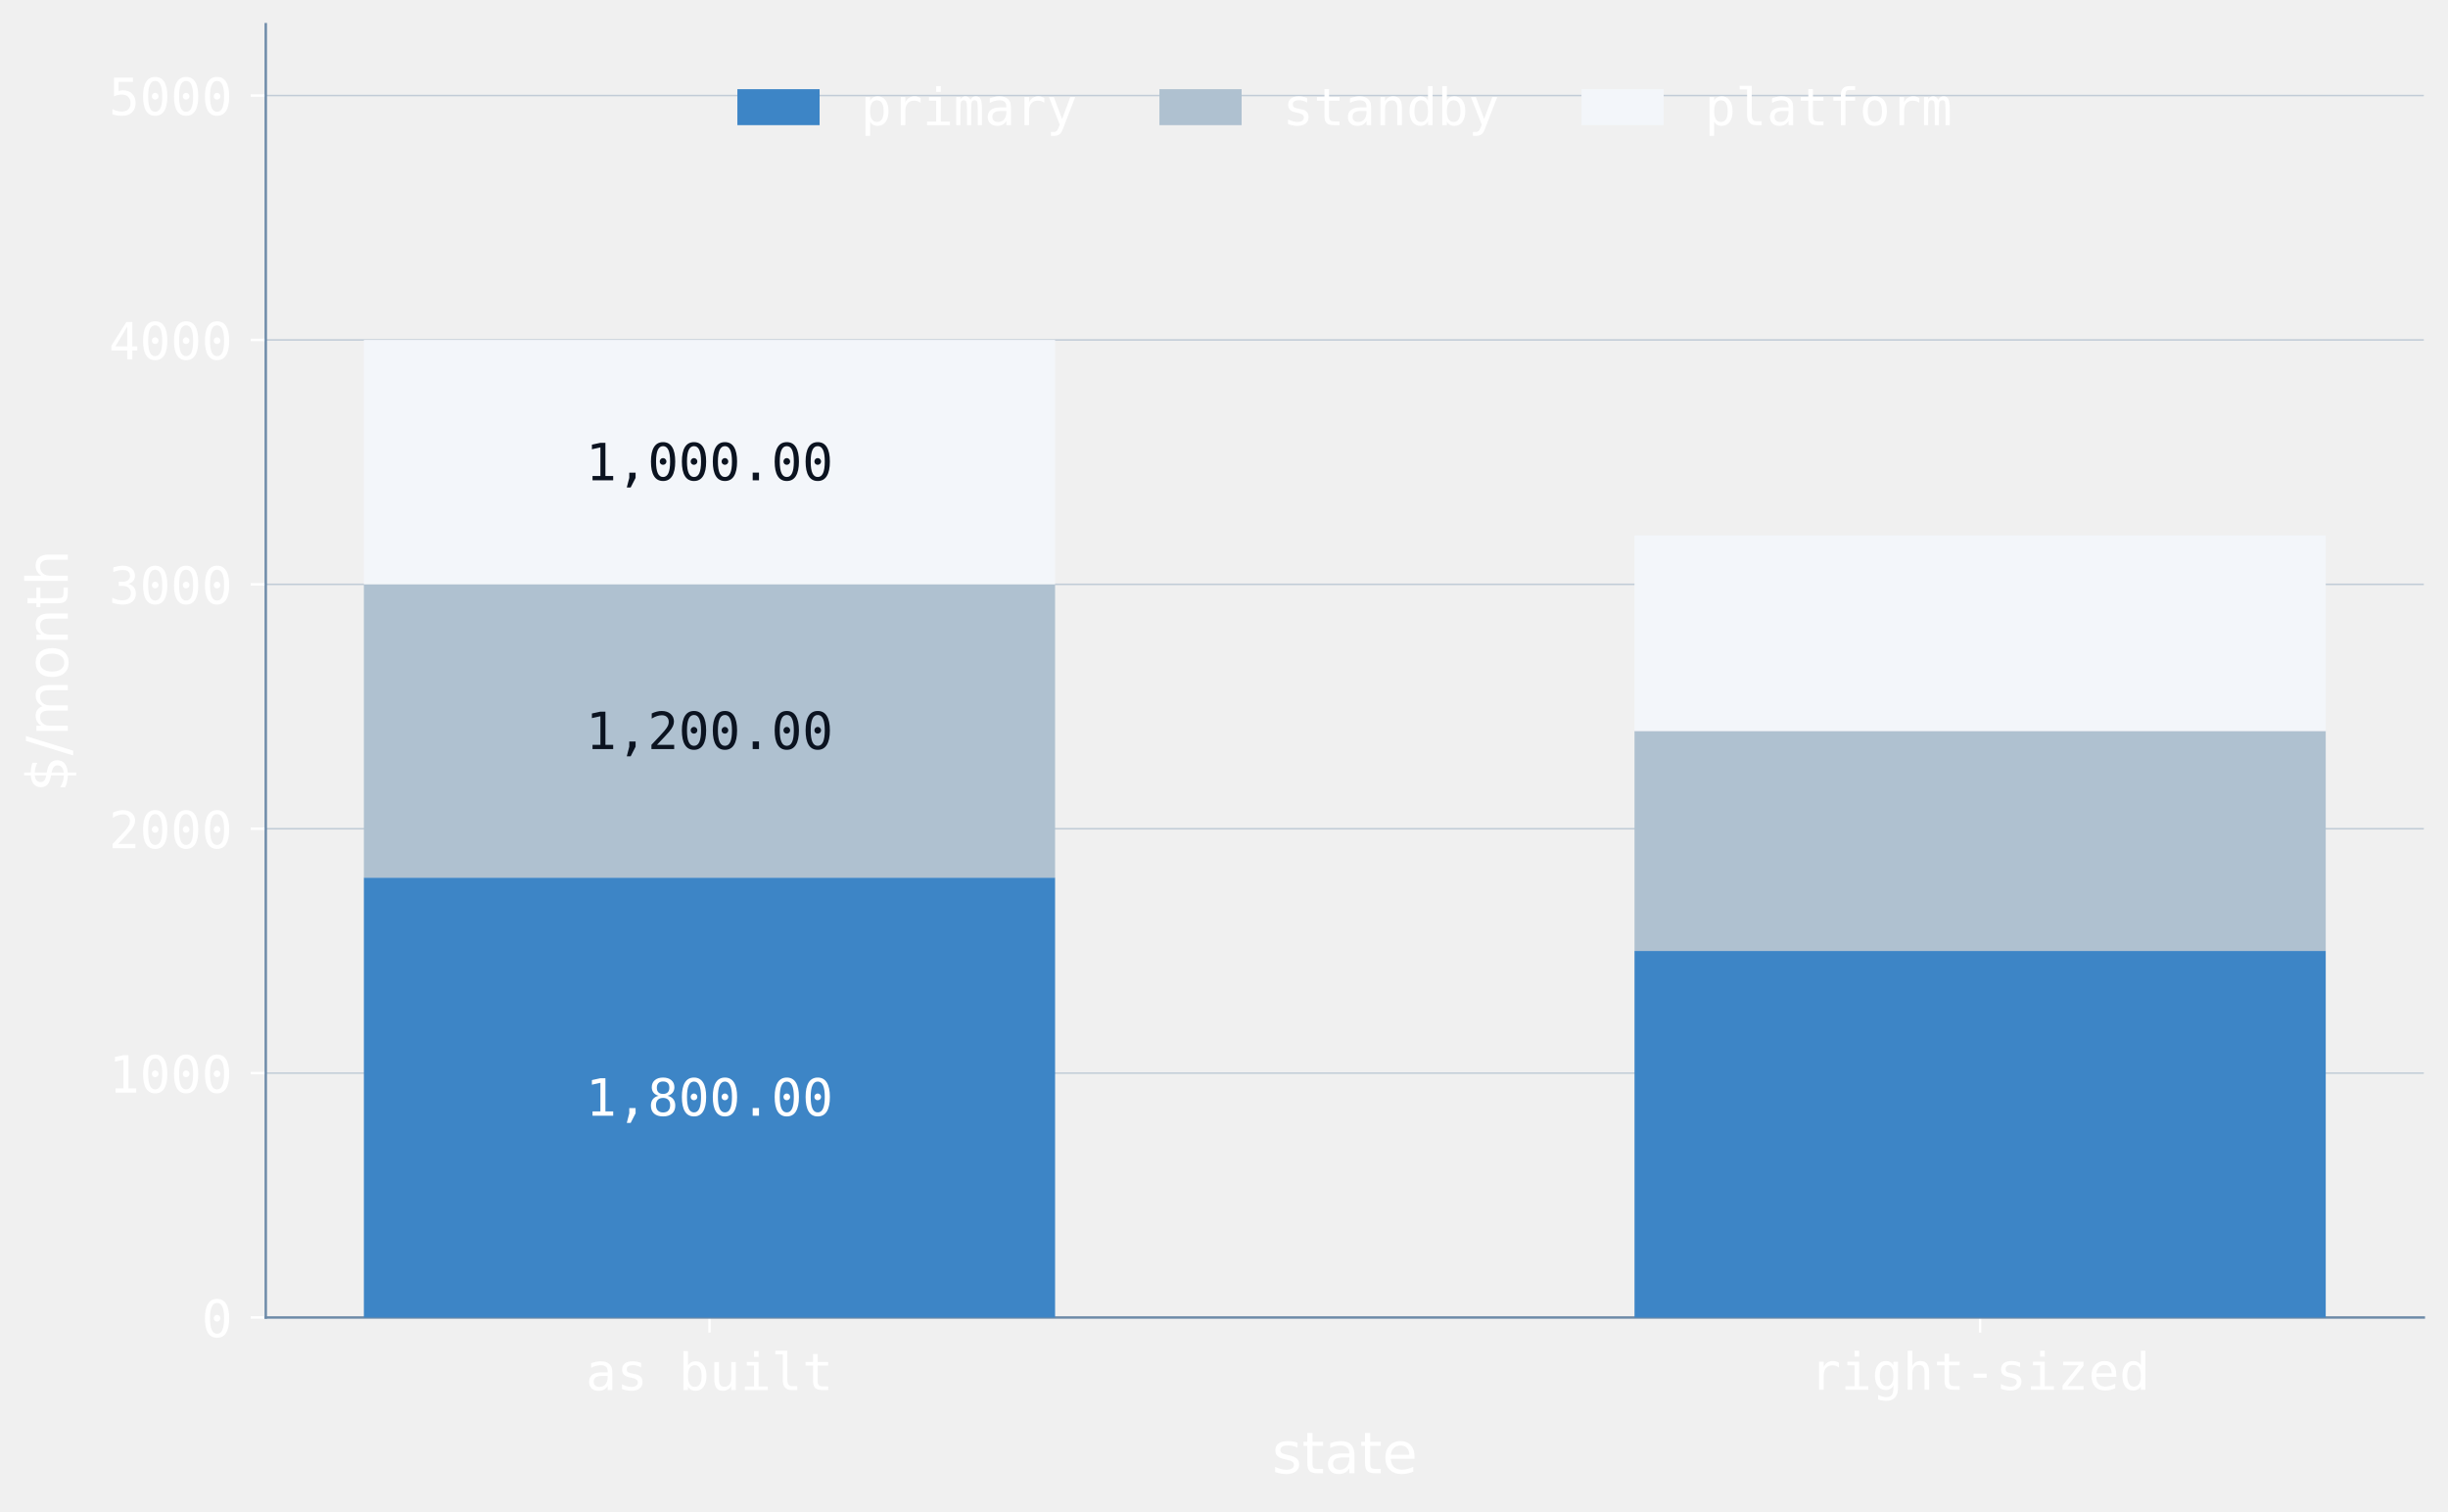
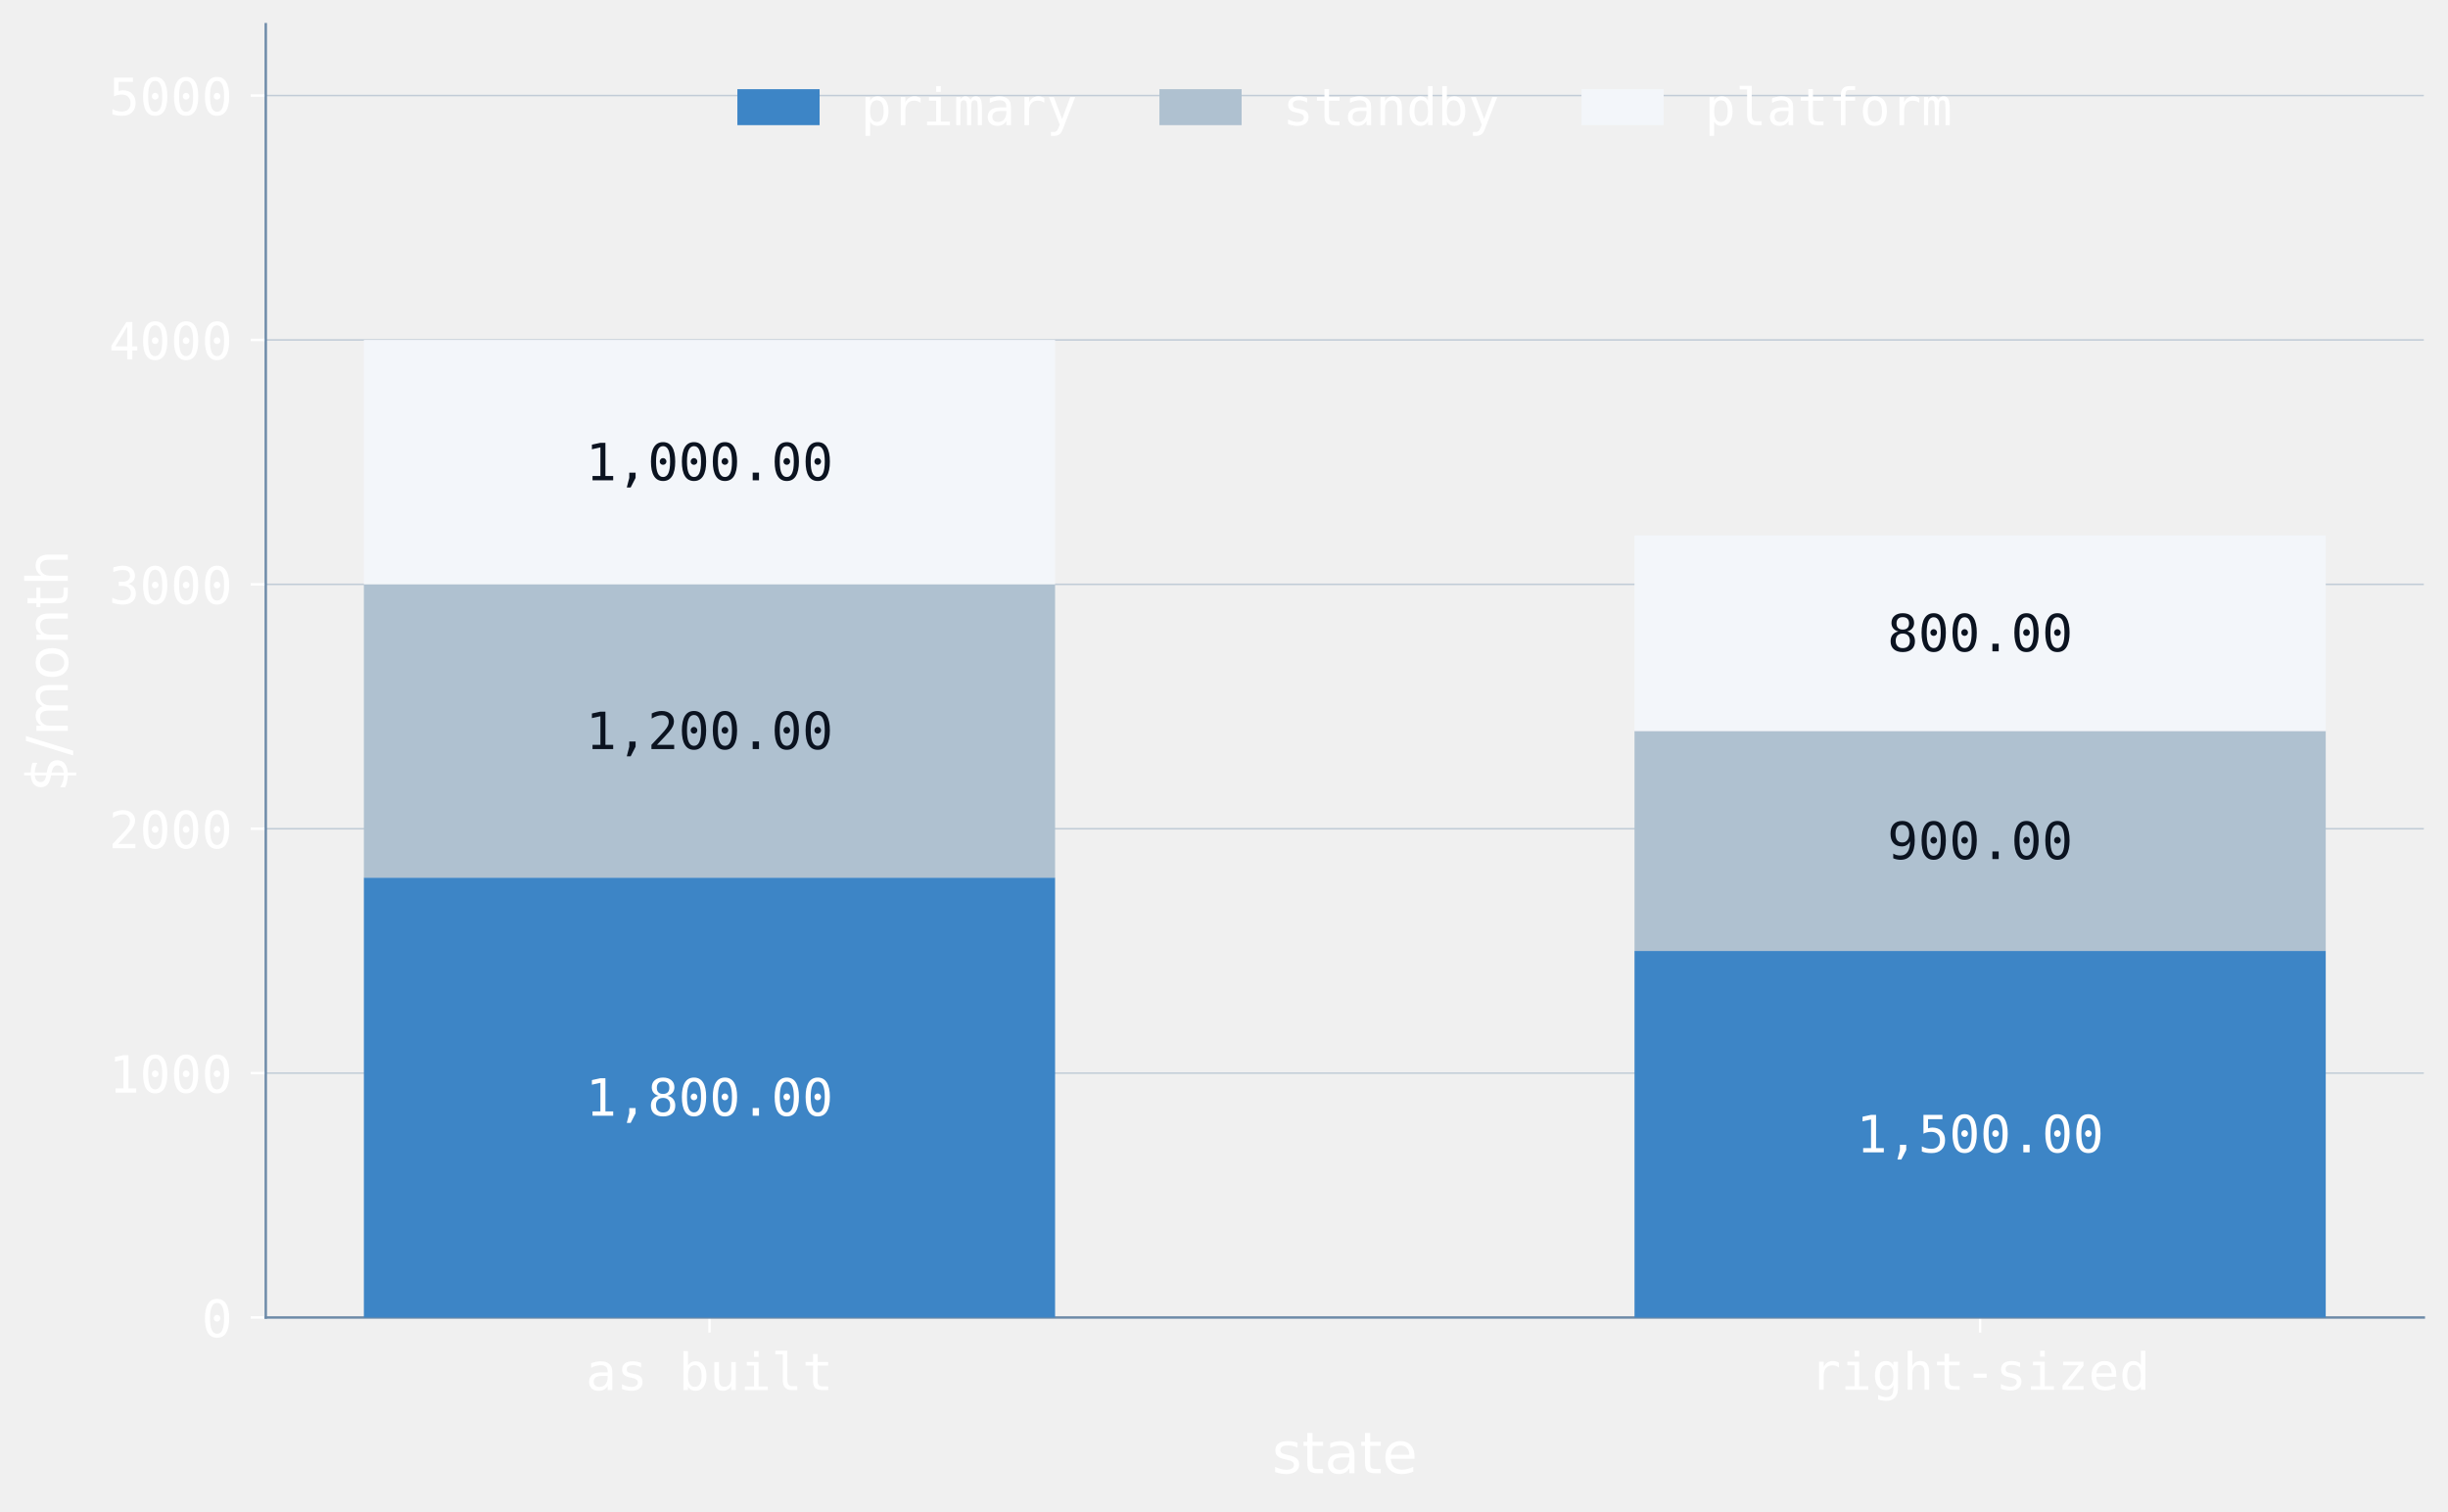
<svg xmlns="http://www.w3.org/2000/svg" xmlns:xlink="http://www.w3.org/1999/xlink" width="1620pt" height="1000pt" viewBox="0 0 1620 1000" version="1.1">
  <defs>
    <style type="text/css">*{stroke-linejoin: round; stroke-linecap: butt}</style>
  </defs>
  <g id="figure_1">
    <g id="patch_1">
      <path d="M 0 1000  L 1620 1000  L 1620 0  L 0 0  L 0 1000  z " style="fill: none" />
    </g>
    <g id="axes_1">
      <g id="patch_2">
        <path d="M 175.879 871.817  L 1604 871.817  L 1604 16  L 175.879 16  L 175.879 871.817  z " style="fill: none" />
      </g>
      <g id="matplotlib.axis_1">
        <g id="xtick_1">
          <g id="line2d_1">
            <defs>
              <path id="mb8e4c66821" d="M 0 0  L 0 10  " style="stroke: #ffffff; stroke-width: 1.6" />
            </defs>
            <g>
              <use xlink:href="#mb8e4c66821" x="469.508" y="871.817" style="fill: #ffffff; stroke: #ffffff; stroke-width: 1.6" />
            </g>
          </g>
          <g id="text_1">
            <text style="font-size: 34px; font-family: 'IBM Plex Mono', 'DejaVu Sans Mono', 'Bitstream Vera Sans Mono', 'Computer Modern Typewriter', 'Andale Mono', 'Nimbus Mono L', 'Courier New', 'Courier', 'Fixed', 'Terminal', monospace; text-anchor: middle; fill: #ffffff" x="469.508" y="919.832" transform="rotate(-0 469.5084 919.832)">as built</text>
          </g>
        </g>
        <g id="xtick_2">
          <g id="line2d_2">
            <g>
              <use xlink:href="#mb8e4c66821" x="1310.371" y="871.817" style="fill: #ffffff; stroke: #ffffff; stroke-width: 1.6" />
            </g>
          </g>
          <g id="text_2">
            <text style="font-size: 34px; font-family: 'IBM Plex Mono', 'DejaVu Sans Mono', 'Bitstream Vera Sans Mono', 'Computer Modern Typewriter', 'Andale Mono', 'Nimbus Mono L', 'Courier New', 'Courier', 'Fixed', 'Terminal', monospace; text-anchor: middle; fill: #ffffff" x="1310.371" y="919.651" transform="rotate(-0 1310.371 919.6514)">right-sized</text>
          </g>
        </g>
        <g id="text_3">
          <text style="font-size: 38px; font-family: 'Poppins', sans-serif, 'DejaVu Sans'; text-anchor: middle; fill: #ffffff" x="889.94" y="974.871" transform="rotate(-0 889.9396 974.8711)">state</text>
        </g>
      </g>
      <g id="matplotlib.axis_2">
        <g id="ytick_1">
          <g id="line2d_3">
            <path d="M 175.879 871.817  L 1604 871.817  " clip-path="url(#pe1774000e9)" style="fill: none; stroke: #6c8aa8; stroke-opacity: 0.35; stroke-linecap: square" />
          </g>
          <g id="line2d_4">
            <defs>
              <path id="m7a5e694007" d="M 0 0  L -10 0  " style="stroke: #ffffff; stroke-width: 1.6" />
            </defs>
            <g>
              <use xlink:href="#m7a5e694007" x="175.879" y="871.817" style="fill: #ffffff; stroke: #ffffff; stroke-width: 1.6" />
            </g>
          </g>
          <g id="text_4">
            <text style="font-size: 34px; font-family: 'IBM Plex Mono', 'DejaVu Sans Mono', 'Bitstream Vera Sans Mono', 'Computer Modern Typewriter', 'Andale Mono', 'Nimbus Mono L', 'Courier New', 'Courier', 'Fixed', 'Terminal', monospace; text-anchor: end; fill: #ffffff" x="153.879" y="884.733" transform="rotate(-0 153.8792 884.7327)">0</text>
          </g>
        </g>
        <g id="ytick_2">
          <g id="line2d_5">
            <path d="M 175.879 710.098  L 1604 710.098  " clip-path="url(#pe1774000e9)" style="fill: none; stroke: #6c8aa8; stroke-opacity: 0.35; stroke-linecap: square" />
          </g>
          <g id="line2d_6">
            <g>
              <use xlink:href="#m7a5e694007" x="175.879" y="710.098" style="fill: #ffffff; stroke: #ffffff; stroke-width: 1.6" />
            </g>
          </g>
          <g id="text_5">
            <text style="font-size: 34px; font-family: 'IBM Plex Mono', 'DejaVu Sans Mono', 'Bitstream Vera Sans Mono', 'Computer Modern Typewriter', 'Andale Mono', 'Nimbus Mono L', 'Courier New', 'Courier', 'Fixed', 'Terminal', monospace; text-anchor: end; fill: #ffffff" x="153.879" y="723.014" transform="rotate(-0 153.8792 723.0138)">1000</text>
          </g>
        </g>
        <g id="ytick_3">
          <g id="line2d_7">
            <path d="M 175.879 548.379  L 1604 548.379  " clip-path="url(#pe1774000e9)" style="fill: none; stroke: #6c8aa8; stroke-opacity: 0.35; stroke-linecap: square" />
          </g>
          <g id="line2d_8">
            <g>
              <use xlink:href="#m7a5e694007" x="175.879" y="548.379" style="fill: #ffffff; stroke: #ffffff; stroke-width: 1.6" />
            </g>
          </g>
          <g id="text_6">
            <text style="font-size: 34px; font-family: 'IBM Plex Mono', 'DejaVu Sans Mono', 'Bitstream Vera Sans Mono', 'Computer Modern Typewriter', 'Andale Mono', 'Nimbus Mono L', 'Courier New', 'Courier', 'Fixed', 'Terminal', monospace; text-anchor: end; fill: #ffffff" x="153.879" y="561.295" transform="rotate(-0 153.8792 561.2948)">2000</text>
          </g>
        </g>
        <g id="ytick_4">
          <g id="line2d_9">
            <path d="M 175.879 386.66  L 1604 386.66  " clip-path="url(#pe1774000e9)" style="fill: none; stroke: #6c8aa8; stroke-opacity: 0.35; stroke-linecap: square" />
          </g>
          <g id="line2d_10">
            <g>
              <use xlink:href="#m7a5e694007" x="175.879" y="386.66" style="fill: #ffffff; stroke: #ffffff; stroke-width: 1.6" />
            </g>
          </g>
          <g id="text_7">
            <text style="font-size: 34px; font-family: 'IBM Plex Mono', 'DejaVu Sans Mono', 'Bitstream Vera Sans Mono', 'Computer Modern Typewriter', 'Andale Mono', 'Nimbus Mono L', 'Courier New', 'Courier', 'Fixed', 'Terminal', monospace; text-anchor: end; fill: #ffffff" x="153.879" y="399.576" transform="rotate(-0 153.8792 399.5759)">3000</text>
          </g>
        </g>
        <g id="ytick_5">
          <g id="line2d_11">
            <path d="M 175.879 224.941  L 1604 224.941  " clip-path="url(#pe1774000e9)" style="fill: none; stroke: #6c8aa8; stroke-opacity: 0.35; stroke-linecap: square" />
          </g>
          <g id="line2d_12">
            <g>
              <use xlink:href="#m7a5e694007" x="175.879" y="224.941" style="fill: #ffffff; stroke: #ffffff; stroke-width: 1.6" />
            </g>
          </g>
          <g id="text_8">
            <text style="font-size: 34px; font-family: 'IBM Plex Mono', 'DejaVu Sans Mono', 'Bitstream Vera Sans Mono', 'Computer Modern Typewriter', 'Andale Mono', 'Nimbus Mono L', 'Courier New', 'Courier', 'Fixed', 'Terminal', monospace; text-anchor: end; fill: #ffffff" x="153.879" y="237.857" transform="rotate(-0 153.8792 237.8569)">4000</text>
          </g>
        </g>
        <g id="ytick_6">
          <g id="line2d_13">
            <path d="M 175.879 63.222  L 1604 63.222  " clip-path="url(#pe1774000e9)" style="fill: none; stroke: #6c8aa8; stroke-opacity: 0.35; stroke-linecap: square" />
          </g>
          <g id="line2d_14">
            <g>
              <use xlink:href="#m7a5e694007" x="175.879" y="63.222" style="fill: #ffffff; stroke: #ffffff; stroke-width: 1.6" />
            </g>
          </g>
          <g id="text_9">
            <text style="font-size: 34px; font-family: 'IBM Plex Mono', 'DejaVu Sans Mono', 'Bitstream Vera Sans Mono', 'Computer Modern Typewriter', 'Andale Mono', 'Nimbus Mono L', 'Courier New', 'Courier', 'Fixed', 'Terminal', monospace; text-anchor: end; fill: #ffffff" x="153.879" y="76.138" transform="rotate(-0 153.8792 76.13795)">5000</text>
          </g>
        </g>
        <g id="text_10">
          <text style="font-size: 38px; font-family: 'Poppins', sans-serif, 'DejaVu Sans'; text-anchor: middle; fill: #ffffff" x="44.874" y="443.908" transform="rotate(-90 44.87406 443.9084)">$/month</text>
        </g>
      </g>
      <g id="patch_3">
        <path d="M 175.879 871.817  L 175.879 16  " style="fill: none; stroke: #6c8aa8; stroke-width: 1.6; stroke-linejoin: miter; stroke-linecap: square" />
      </g>
      <g id="patch_4">
        <path d="M 175.879 871.817  L 1604 871.817  " style="fill: none; stroke: #6c8aa8; stroke-width: 1.6; stroke-linejoin: miter; stroke-linecap: square" />
      </g>
      <g id="patch_5">
        <path d="M 240.794 871.817  L 698.223 871.817  L 698.223 580.723  L 240.794 580.723  z " clip-path="url(#pe1774000e9)" style="fill: #3d85c6" />
      </g>
      <g id="patch_6">
        <path d="M 1081.656 871.817  L 1539.085 871.817  L 1539.085 629.238  L 1081.656 629.238  z " clip-path="url(#pe1774000e9)" style="fill: #3d85c6" />
      </g>
      <g id="patch_7">
        <path d="M 240.794 580.723  L 698.223 580.723  L 698.223 386.66  L 240.794 386.66  z " clip-path="url(#pe1774000e9)" style="fill: #afc1d0" />
      </g>
      <g id="patch_8">
        <path d="M 1081.656 629.238  L 1539.085 629.238  L 1539.085 483.691  L 1081.656 483.691  z " clip-path="url(#pe1774000e9)" style="fill: #afc1d0" />
      </g>
      <g id="patch_9">
        <path d="M 240.794 386.66  L 698.223 386.66  L 698.223 224.941  L 240.794 224.941  z " clip-path="url(#pe1774000e9)" style="fill: #f3f6fa" />
      </g>
      <g id="patch_10">
        <path d="M 1081.656 483.691  L 1539.085 483.691  L 1539.085 354.316  L 1081.656 354.316  z " clip-path="url(#pe1774000e9)" style="fill: #f3f6fa" />
      </g>
      <g id="text_11">
        <text style="font-size: 34px; font-family: 'IBM Plex Mono', 'DejaVu Sans Mono', 'Bitstream Vera Sans Mono', 'Computer Modern Typewriter', 'Andale Mono', 'Nimbus Mono L', 'Courier New', 'Courier', 'Fixed', 'Terminal', monospace; text-anchor: middle; fill: #ffffff" x="469.508" y="738.27" transform="rotate(-0 469.5084 738.2697)">1,800.00</text>
      </g>
      <g id="text_12">
        <text style="font-size: 34px; font-family: 'IBM Plex Mono', 'DejaVu Sans Mono', 'Bitstream Vera Sans Mono', 'Computer Modern Typewriter', 'Andale Mono', 'Nimbus Mono L', 'Courier New', 'Courier', 'Fixed', 'Terminal', monospace; text-anchor: middle; fill: #0b1320" x="469.508" y="495.691" transform="rotate(-0 469.5084 495.6912)">1,200.00</text>
      </g>
      <g id="text_13">
        <text style="font-size: 34px; font-family: 'IBM Plex Mono', 'DejaVu Sans Mono', 'Bitstream Vera Sans Mono', 'Computer Modern Typewriter', 'Andale Mono', 'Nimbus Mono L', 'Courier New', 'Courier', 'Fixed', 'Terminal', monospace; text-anchor: middle; fill: #0b1320" x="469.508" y="317.8" transform="rotate(-0 469.5084 317.8004)">1,000.00</text>
      </g>
+       <g id="text_14">
+         <text style="font-size: 34px; font-family: 'IBM Plex Mono', 'DejaVu Sans Mono', 'Bitstream Vera Sans Mono', 'Computer Modern Typewriter', 'Andale Mono', 'Nimbus Mono L', 'Courier New', 'Courier', 'Fixed', 'Terminal', monospace; text-anchor: middle; fill: #ffffff" x="1310.371" y="762.528" transform="rotate(-0 1310.371 762.5275)">1,500.00</text>
+       </g>
+       <g id="text_15">
+         <text style="font-size: 34px; font-family: 'IBM Plex Mono', 'DejaVu Sans Mono', 'Bitstream Vera Sans Mono', 'Computer Modern Typewriter', 'Andale Mono', 'Nimbus Mono L', 'Courier New', 'Courier', 'Fixed', 'Terminal', monospace; text-anchor: middle; fill: #0b1320" x="1310.371" y="568.465" transform="rotate(-0 1310.371 568.4648)">900.00</text>
+       </g>
+       <g id="text_16">
+         <text style="font-size: 34px; font-family: 'IBM Plex Mono', 'DejaVu Sans Mono', 'Bitstream Vera Sans Mono', 'Computer Modern Typewriter', 'Andale Mono', 'Nimbus Mono L', 'Courier New', 'Courier', 'Fixed', 'Terminal', monospace; text-anchor: middle; fill: #0b1320" x="1310.371" y="431.004" transform="rotate(-0 1310.371 431.0036)">800.00</text>
+       </g>
      <g id="legend_1">
        <g id="patch_11">
          <path d="M 487.98 82.815  L 542.38 82.815  L 542.38 59.015  L 487.98 59.015  z " style="fill: #3d85c6" />
        </g>
-         <g id="text_14">
+         <g id="text_17">
          <text style="font-size: 34px; font-family: 'IBM Plex Mono', 'DejaVu Sans Mono', 'Bitstream Vera Sans Mono', 'Computer Modern Typewriter', 'Andale Mono', 'Nimbus Mono L', 'Courier New', 'Courier', 'Fixed', 'Terminal', monospace; text-anchor: start; fill: #ffffff" x="569.58" y="82.815" transform="rotate(-0 569.5799 82.81531)">primary</text>
        </g>
        <g id="patch_12">
          <path d="M 767.263 82.815  L 821.663 82.815  L 821.663 59.015  L 767.263 59.015  z " style="fill: #afc1d0" />
        </g>
-         <g id="text_15">
+         <g id="text_18">
          <text style="font-size: 34px; font-family: 'IBM Plex Mono', 'DejaVu Sans Mono', 'Bitstream Vera Sans Mono', 'Computer Modern Typewriter', 'Andale Mono', 'Nimbus Mono L', 'Courier New', 'Courier', 'Fixed', 'Terminal', monospace; text-anchor: start; fill: #ffffff" x="848.863" y="82.815" transform="rotate(-0 848.8634 82.81531)">standby</text>
        </g>
        <g id="patch_13">
          <path d="M 1046.547 82.815  L 1100.947 82.815  L 1100.947 59.015  L 1046.547 59.015  z " style="fill: #f3f6fa" />
        </g>
-         <g id="text_16">
+         <g id="text_19">
          <text style="font-size: 34px; font-family: 'IBM Plex Mono', 'DejaVu Sans Mono', 'Bitstream Vera Sans Mono', 'Computer Modern Typewriter', 'Andale Mono', 'Nimbus Mono L', 'Courier New', 'Courier', 'Fixed', 'Terminal', monospace; text-anchor: start; fill: #ffffff" x="1128.147" y="82.815" transform="rotate(-0 1128.147 82.81531)">platform</text>
        </g>
      </g>
    </g>
  </g>
  <defs>
    <clipPath id="pe1774000e9">
      <rect x="175.879" y="16" width="1428.121" height="855.817" />
    </clipPath>
  </defs>
</svg>
